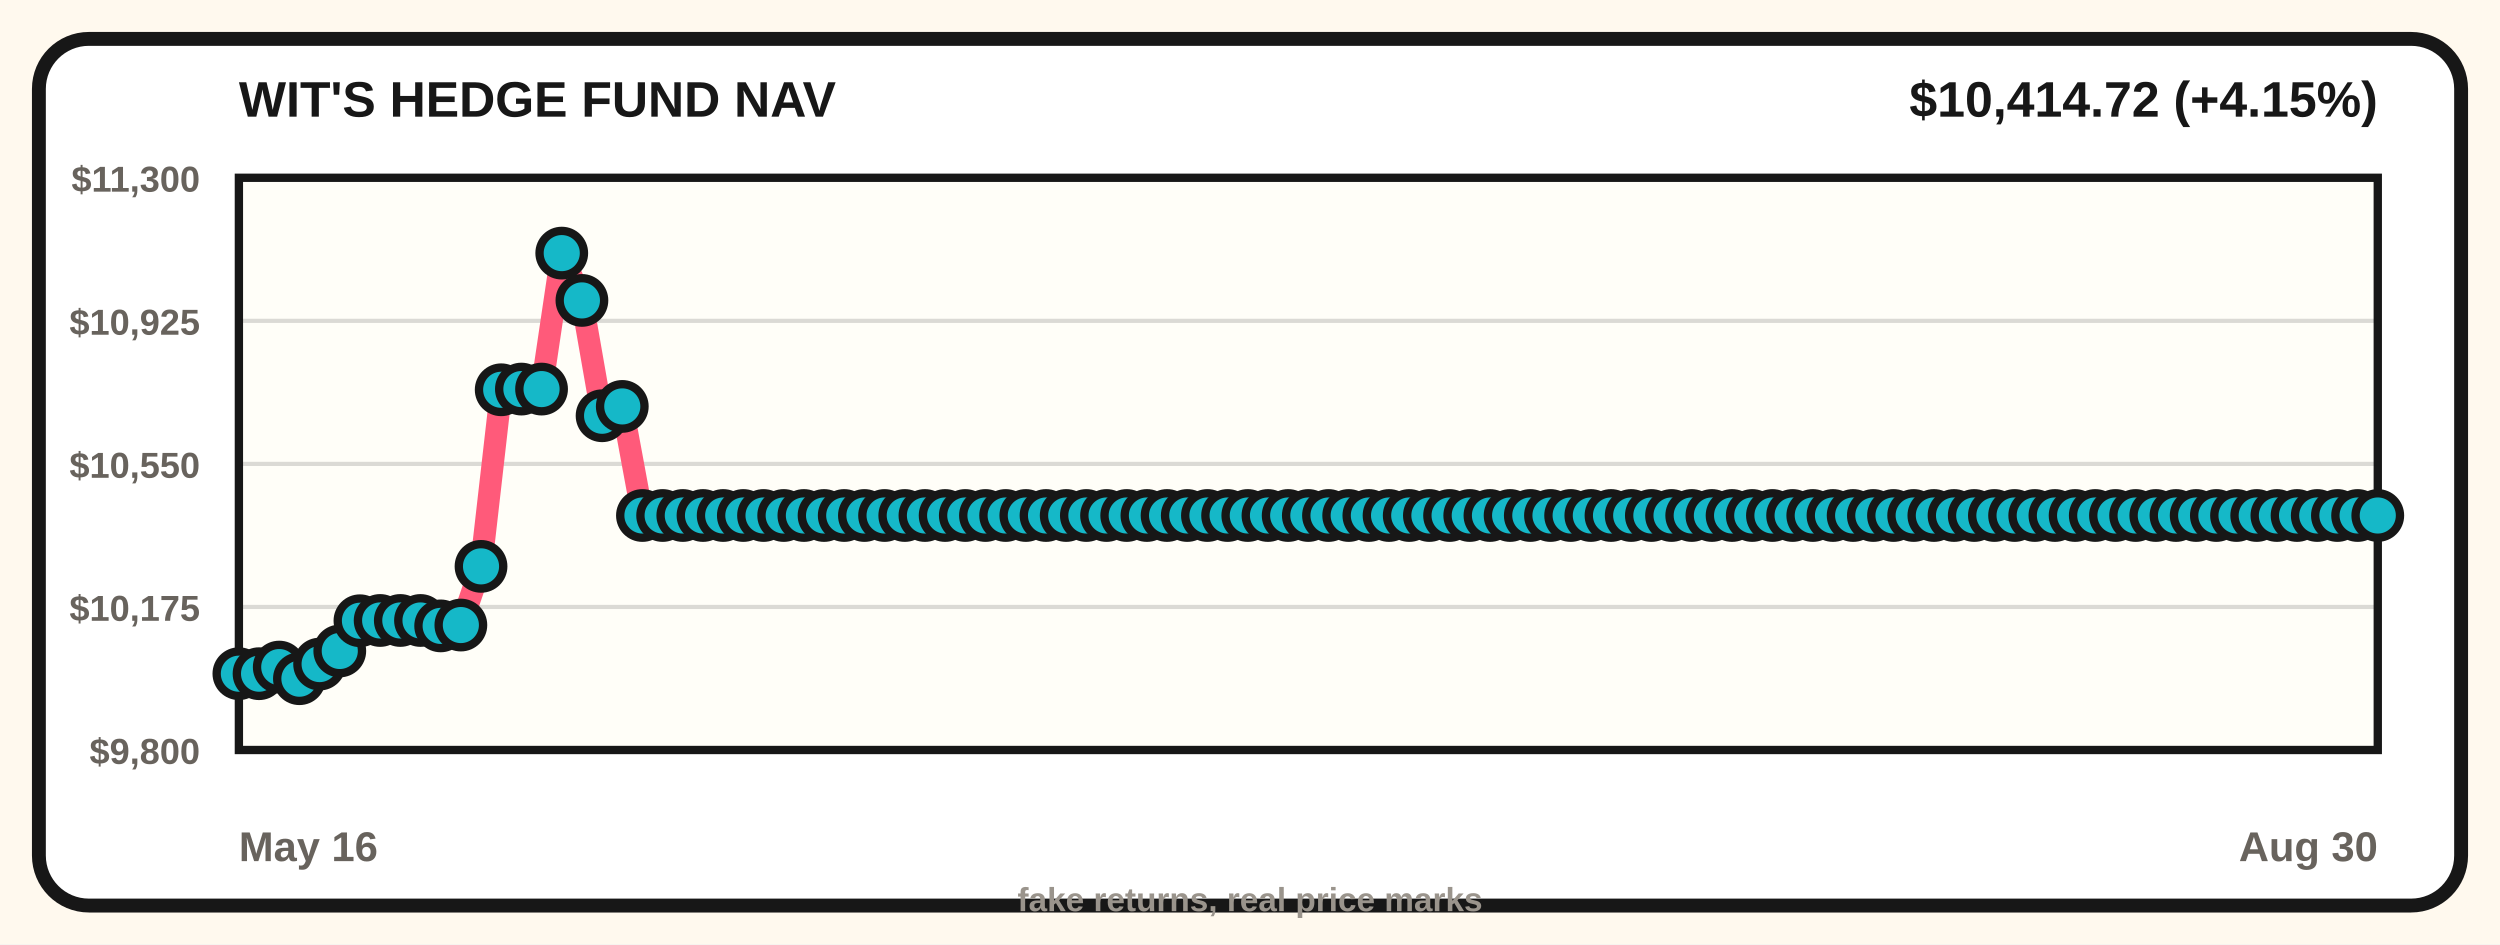
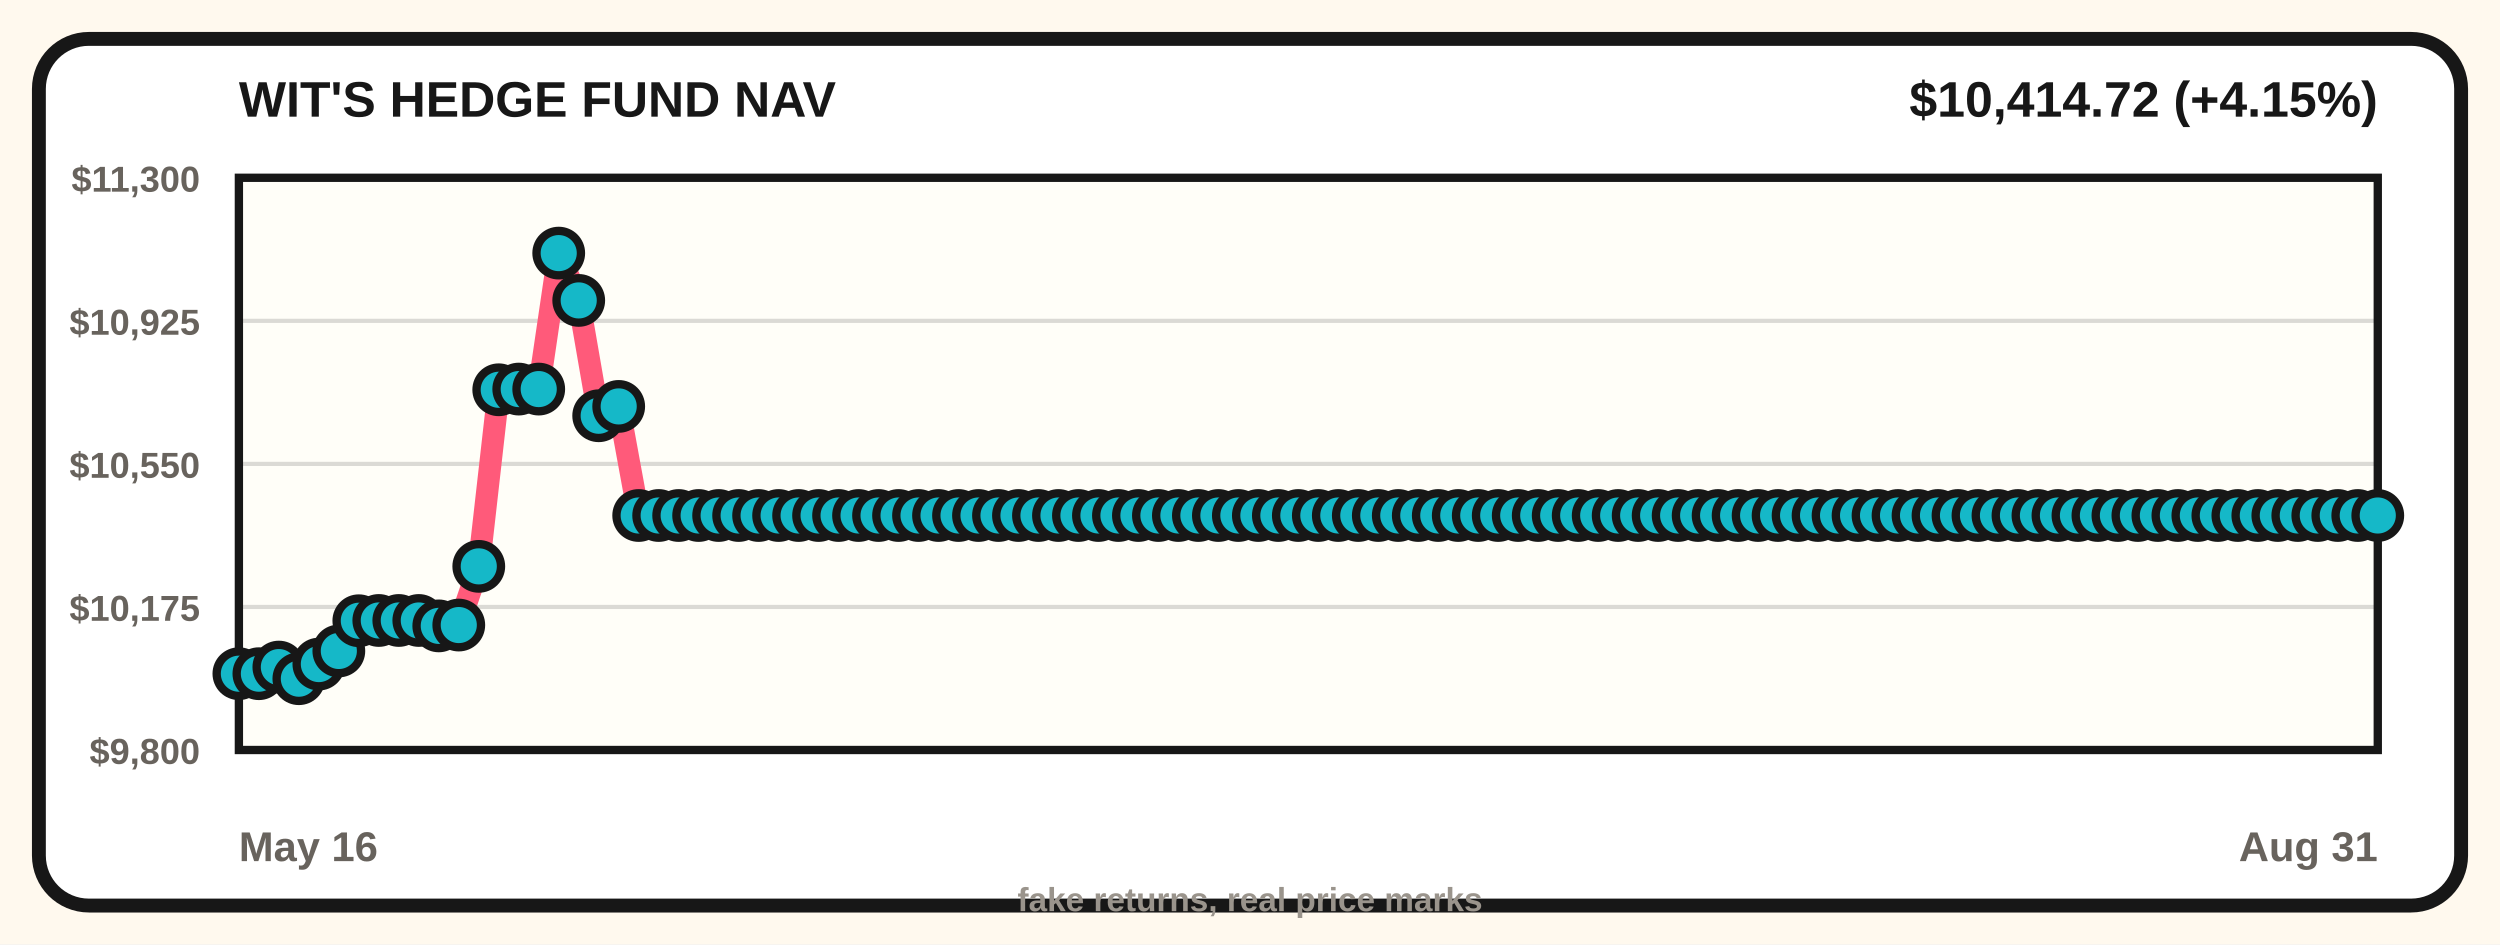
<svg xmlns="http://www.w3.org/2000/svg" width="900" height="340" viewBox="0 0 900 340" role="img" aria-label="Wit's Hedge Fund fake NAV chart">
  <rect width="900" height="340" fill="#fff9ee" />
  <rect x="14" y="14" width="872" height="312" rx="18" fill="#ffffff" stroke="#171717" stroke-width="5" />
  <rect x="86" y="64" width="770" height="206" fill="#fffef8" stroke="#171717" stroke-width="3" />
  <line x1="86" y1="270" x2="856" y2="270" stroke="#171717" stroke-width="1.5" opacity="0.16" />
  <text x="72" y="275" text-anchor="end" font-family="Arial, sans-serif" font-size="13" font-weight="800" fill="#68635d">$9,800</text>
  <line x1="86" y1="218.5" x2="856" y2="218.5" stroke="#171717" stroke-width="1.5" opacity="0.16" />
  <text x="72" y="223.5" text-anchor="end" font-family="Arial, sans-serif" font-size="13" font-weight="800" fill="#68635d">$10,175</text>
  <line x1="86" y1="167" x2="856" y2="167" stroke="#171717" stroke-width="1.5" opacity="0.16" />
  <text x="72" y="172" text-anchor="end" font-family="Arial, sans-serif" font-size="13" font-weight="800" fill="#68635d">$10,550</text>
  <line x1="86" y1="115.5" x2="856" y2="115.5" stroke="#171717" stroke-width="1.5" opacity="0.16" />
  <text x="72" y="120.5" text-anchor="end" font-family="Arial, sans-serif" font-size="13" font-weight="800" fill="#68635d">$10,925</text>
  <line x1="86" y1="64" x2="856" y2="64" stroke="#171717" stroke-width="1.5" opacity="0.16" />
  <text x="72" y="69" text-anchor="end" font-family="Arial, sans-serif" font-size="13" font-weight="800" fill="#68635d">$11,300</text>
-   <polyline points="86,242.53 93.26,242.53 100.53,240.15 107.79,244.33 115.06,239.07 122.32,234.35 129.58,223.47 136.85,223.37 144.11,223.37 151.38,223.37 158.64,225.32 165.91,225.02 173.17,203.89 180.43,140.32 187.7,140.07 194.96,140.07 202.23,91.12 209.49,108.15 216.75,149.67 224.02,146.31 231.28,185.58 238.55,185.58 245.81,185.58 253.08,185.58 260.34,185.58 267.6,185.58 274.87,185.58 282.13,185.58 289.4,185.58 296.66,185.58 303.92,185.58 311.19,185.58 318.45,185.58 325.72,185.58 332.98,185.58 340.25,185.58 347.51,185.58 354.77,185.58 362.04,185.58 369.3,185.58 376.57,185.58 383.83,185.58 391.09,185.58 398.36,185.58 405.62,185.58 412.89,185.58 420.15,185.58 427.42,185.58 434.68,185.58 441.94,185.58 449.21,185.58 456.47,185.58 463.74,185.58 471,185.58 478.26,185.58 485.53,185.58 492.79,185.58 500.06,185.58 507.32,185.58 514.58,185.58 521.85,185.58 529.11,185.58 536.38,185.58 543.64,185.58 550.91,185.58 558.17,185.58 565.43,185.58 572.7,185.58 579.96,185.58 587.23,185.58 594.49,185.58 601.75,185.58 609.02,185.58 616.28,185.58 623.55,185.58 630.81,185.58 638.08,185.58 645.34,185.58 652.6,185.58 659.87,185.58 667.13,185.58 674.4,185.58 681.66,185.58 688.92,185.58 696.19,185.58 703.45,185.58 710.72,185.58 717.98,185.58 725.25,185.58 732.51,185.58 739.77,185.58 747.04,185.58 754.3,185.58 761.57,185.58 768.83,185.58 776.09,185.58 783.36,185.58 790.62,185.58 797.89,185.58 805.15,185.58 812.42,185.58 819.68,185.58 826.94,185.58 834.21,185.58 841.47,185.58 848.74,185.58 856,185.58" fill="none" stroke="#ff5a7a" stroke-width="8" stroke-linecap="round" stroke-linejoin="round" />
+   <polyline points="86,242.53 93.2,242.53 100.39,240.15 107.59,244.33 114.79,239.07 121.98,234.35 129.18,223.47 136.37,223.37 143.57,223.37 150.77,223.37 157.96,225.32 165.16,225.02 172.36,203.89 179.55,140.32 186.75,140.07 193.94,140.07 201.14,91.12 208.34,108.15 215.53,149.67 222.73,146.31 229.93,185.58 237.12,185.58 244.32,185.58 251.51,185.58 258.71,185.58 265.91,185.58 273.1,185.58 280.3,185.58 287.5,185.58 294.69,185.58 301.89,185.58 309.08,185.58 316.28,185.58 323.48,185.58 330.67,185.58 337.87,185.58 345.07,185.58 352.26,185.58 359.46,185.58 366.65,185.58 373.85,185.58 381.05,185.58 388.24,185.58 395.44,185.58 402.64,185.58 409.83,185.58 417.03,185.58 424.22,185.58 431.42,185.58 438.62,185.58 445.81,185.58 453.01,185.58 460.21,185.58 467.4,185.58 474.6,185.58 481.79,185.58 488.99,185.58 496.19,185.58 503.38,185.58 510.58,185.58 517.78,185.58 524.97,185.58 532.17,185.58 539.36,185.58 546.56,185.58 553.76,185.58 560.95,185.58 568.15,185.58 575.35,185.58 582.54,185.58 589.74,185.58 596.93,185.58 604.13,185.58 611.33,185.58 618.52,185.58 625.72,185.58 632.92,185.58 640.11,185.58 647.31,185.58 654.5,185.58 661.7,185.58 668.9,185.58 676.09,185.58 683.29,185.58 690.49,185.58 697.68,185.58 704.88,185.58 712.07,185.58 719.27,185.58 726.47,185.58 733.66,185.58 740.86,185.58 748.06,185.58 755.25,185.58 762.45,185.58 769.64,185.58 776.84,185.58 784.04,185.58 791.23,185.58 798.43,185.58 805.63,185.58 812.82,185.58 820.02,185.58 827.21,185.58 834.41,185.58 841.61,185.58 848.8,185.58 856,185.58" fill="none" stroke="#ff5a7a" stroke-width="8" stroke-linecap="round" stroke-linejoin="round" />
  <circle cx="86" cy="242.53" r="8" fill="#15b8c8" stroke="#171717" stroke-width="3" />
-   <circle cx="93.26" cy="242.53" r="8" fill="#15b8c8" stroke="#171717" stroke-width="3" />
-   <circle cx="100.53" cy="240.15" r="8" fill="#15b8c8" stroke="#171717" stroke-width="3" />
-   <circle cx="107.79" cy="244.33" r="8" fill="#15b8c8" stroke="#171717" stroke-width="3" />
-   <circle cx="115.06" cy="239.07" r="8" fill="#15b8c8" stroke="#171717" stroke-width="3" />
-   <circle cx="122.32" cy="234.35" r="8" fill="#15b8c8" stroke="#171717" stroke-width="3" />
-   <circle cx="129.58" cy="223.47" r="8" fill="#15b8c8" stroke="#171717" stroke-width="3" />
-   <circle cx="136.85" cy="223.37" r="8" fill="#15b8c8" stroke="#171717" stroke-width="3" />
-   <circle cx="144.11" cy="223.37" r="8" fill="#15b8c8" stroke="#171717" stroke-width="3" />
-   <circle cx="151.38" cy="223.37" r="8" fill="#15b8c8" stroke="#171717" stroke-width="3" />
-   <circle cx="158.64" cy="225.32" r="8" fill="#15b8c8" stroke="#171717" stroke-width="3" />
-   <circle cx="165.91" cy="225.02" r="8" fill="#15b8c8" stroke="#171717" stroke-width="3" />
-   <circle cx="173.17" cy="203.89" r="8" fill="#15b8c8" stroke="#171717" stroke-width="3" />
-   <circle cx="180.43" cy="140.32" r="8" fill="#15b8c8" stroke="#171717" stroke-width="3" />
-   <circle cx="187.7" cy="140.07" r="8" fill="#15b8c8" stroke="#171717" stroke-width="3" />
-   <circle cx="194.96" cy="140.07" r="8" fill="#15b8c8" stroke="#171717" stroke-width="3" />
-   <circle cx="202.23" cy="91.12" r="8" fill="#15b8c8" stroke="#171717" stroke-width="3" />
-   <circle cx="209.49" cy="108.15" r="8" fill="#15b8c8" stroke="#171717" stroke-width="3" />
-   <circle cx="216.75" cy="149.67" r="8" fill="#15b8c8" stroke="#171717" stroke-width="3" />
-   <circle cx="224.02" cy="146.31" r="8" fill="#15b8c8" stroke="#171717" stroke-width="3" />
-   <circle cx="231.28" cy="185.58" r="8" fill="#15b8c8" stroke="#171717" stroke-width="3" />
-   <circle cx="238.55" cy="185.58" r="8" fill="#15b8c8" stroke="#171717" stroke-width="3" />
-   <circle cx="245.81" cy="185.58" r="8" fill="#15b8c8" stroke="#171717" stroke-width="3" />
-   <circle cx="253.08" cy="185.58" r="8" fill="#15b8c8" stroke="#171717" stroke-width="3" />
-   <circle cx="260.34" cy="185.58" r="8" fill="#15b8c8" stroke="#171717" stroke-width="3" />
-   <circle cx="267.6" cy="185.58" r="8" fill="#15b8c8" stroke="#171717" stroke-width="3" />
-   <circle cx="274.87" cy="185.58" r="8" fill="#15b8c8" stroke="#171717" stroke-width="3" />
-   <circle cx="282.13" cy="185.58" r="8" fill="#15b8c8" stroke="#171717" stroke-width="3" />
-   <circle cx="289.4" cy="185.58" r="8" fill="#15b8c8" stroke="#171717" stroke-width="3" />
-   <circle cx="296.66" cy="185.58" r="8" fill="#15b8c8" stroke="#171717" stroke-width="3" />
-   <circle cx="303.92" cy="185.58" r="8" fill="#15b8c8" stroke="#171717" stroke-width="3" />
-   <circle cx="311.19" cy="185.58" r="8" fill="#15b8c8" stroke="#171717" stroke-width="3" />
-   <circle cx="318.45" cy="185.58" r="8" fill="#15b8c8" stroke="#171717" stroke-width="3" />
-   <circle cx="325.72" cy="185.58" r="8" fill="#15b8c8" stroke="#171717" stroke-width="3" />
-   <circle cx="332.98" cy="185.58" r="8" fill="#15b8c8" stroke="#171717" stroke-width="3" />
-   <circle cx="340.25" cy="185.58" r="8" fill="#15b8c8" stroke="#171717" stroke-width="3" />
-   <circle cx="347.51" cy="185.58" r="8" fill="#15b8c8" stroke="#171717" stroke-width="3" />
-   <circle cx="354.77" cy="185.58" r="8" fill="#15b8c8" stroke="#171717" stroke-width="3" />
-   <circle cx="362.04" cy="185.58" r="8" fill="#15b8c8" stroke="#171717" stroke-width="3" />
-   <circle cx="369.3" cy="185.58" r="8" fill="#15b8c8" stroke="#171717" stroke-width="3" />
-   <circle cx="376.57" cy="185.58" r="8" fill="#15b8c8" stroke="#171717" stroke-width="3" />
-   <circle cx="383.83" cy="185.58" r="8" fill="#15b8c8" stroke="#171717" stroke-width="3" />
-   <circle cx="391.09" cy="185.58" r="8" fill="#15b8c8" stroke="#171717" stroke-width="3" />
-   <circle cx="398.36" cy="185.58" r="8" fill="#15b8c8" stroke="#171717" stroke-width="3" />
-   <circle cx="405.62" cy="185.58" r="8" fill="#15b8c8" stroke="#171717" stroke-width="3" />
-   <circle cx="412.89" cy="185.58" r="8" fill="#15b8c8" stroke="#171717" stroke-width="3" />
-   <circle cx="420.15" cy="185.58" r="8" fill="#15b8c8" stroke="#171717" stroke-width="3" />
-   <circle cx="427.42" cy="185.58" r="8" fill="#15b8c8" stroke="#171717" stroke-width="3" />
-   <circle cx="434.68" cy="185.58" r="8" fill="#15b8c8" stroke="#171717" stroke-width="3" />
-   <circle cx="441.94" cy="185.58" r="8" fill="#15b8c8" stroke="#171717" stroke-width="3" />
-   <circle cx="449.21" cy="185.58" r="8" fill="#15b8c8" stroke="#171717" stroke-width="3" />
-   <circle cx="456.47" cy="185.58" r="8" fill="#15b8c8" stroke="#171717" stroke-width="3" />
-   <circle cx="463.74" cy="185.58" r="8" fill="#15b8c8" stroke="#171717" stroke-width="3" />
-   <circle cx="471" cy="185.58" r="8" fill="#15b8c8" stroke="#171717" stroke-width="3" />
-   <circle cx="478.26" cy="185.58" r="8" fill="#15b8c8" stroke="#171717" stroke-width="3" />
-   <circle cx="485.53" cy="185.58" r="8" fill="#15b8c8" stroke="#171717" stroke-width="3" />
-   <circle cx="492.79" cy="185.58" r="8" fill="#15b8c8" stroke="#171717" stroke-width="3" />
-   <circle cx="500.06" cy="185.58" r="8" fill="#15b8c8" stroke="#171717" stroke-width="3" />
-   <circle cx="507.32" cy="185.58" r="8" fill="#15b8c8" stroke="#171717" stroke-width="3" />
-   <circle cx="514.58" cy="185.58" r="8" fill="#15b8c8" stroke="#171717" stroke-width="3" />
-   <circle cx="521.85" cy="185.58" r="8" fill="#15b8c8" stroke="#171717" stroke-width="3" />
-   <circle cx="529.11" cy="185.58" r="8" fill="#15b8c8" stroke="#171717" stroke-width="3" />
-   <circle cx="536.38" cy="185.58" r="8" fill="#15b8c8" stroke="#171717" stroke-width="3" />
-   <circle cx="543.64" cy="185.58" r="8" fill="#15b8c8" stroke="#171717" stroke-width="3" />
-   <circle cx="550.91" cy="185.58" r="8" fill="#15b8c8" stroke="#171717" stroke-width="3" />
-   <circle cx="558.17" cy="185.58" r="8" fill="#15b8c8" stroke="#171717" stroke-width="3" />
-   <circle cx="565.43" cy="185.58" r="8" fill="#15b8c8" stroke="#171717" stroke-width="3" />
-   <circle cx="572.7" cy="185.58" r="8" fill="#15b8c8" stroke="#171717" stroke-width="3" />
-   <circle cx="579.96" cy="185.58" r="8" fill="#15b8c8" stroke="#171717" stroke-width="3" />
-   <circle cx="587.23" cy="185.58" r="8" fill="#15b8c8" stroke="#171717" stroke-width="3" />
-   <circle cx="594.49" cy="185.58" r="8" fill="#15b8c8" stroke="#171717" stroke-width="3" />
-   <circle cx="601.75" cy="185.58" r="8" fill="#15b8c8" stroke="#171717" stroke-width="3" />
-   <circle cx="609.02" cy="185.58" r="8" fill="#15b8c8" stroke="#171717" stroke-width="3" />
-   <circle cx="616.28" cy="185.58" r="8" fill="#15b8c8" stroke="#171717" stroke-width="3" />
-   <circle cx="623.55" cy="185.58" r="8" fill="#15b8c8" stroke="#171717" stroke-width="3" />
-   <circle cx="630.81" cy="185.58" r="8" fill="#15b8c8" stroke="#171717" stroke-width="3" />
-   <circle cx="638.08" cy="185.58" r="8" fill="#15b8c8" stroke="#171717" stroke-width="3" />
-   <circle cx="645.34" cy="185.58" r="8" fill="#15b8c8" stroke="#171717" stroke-width="3" />
-   <circle cx="652.6" cy="185.58" r="8" fill="#15b8c8" stroke="#171717" stroke-width="3" />
-   <circle cx="659.87" cy="185.58" r="8" fill="#15b8c8" stroke="#171717" stroke-width="3" />
-   <circle cx="667.13" cy="185.58" r="8" fill="#15b8c8" stroke="#171717" stroke-width="3" />
-   <circle cx="674.4" cy="185.58" r="8" fill="#15b8c8" stroke="#171717" stroke-width="3" />
-   <circle cx="681.66" cy="185.58" r="8" fill="#15b8c8" stroke="#171717" stroke-width="3" />
-   <circle cx="688.92" cy="185.58" r="8" fill="#15b8c8" stroke="#171717" stroke-width="3" />
-   <circle cx="696.19" cy="185.58" r="8" fill="#15b8c8" stroke="#171717" stroke-width="3" />
-   <circle cx="703.45" cy="185.58" r="8" fill="#15b8c8" stroke="#171717" stroke-width="3" />
-   <circle cx="710.72" cy="185.58" r="8" fill="#15b8c8" stroke="#171717" stroke-width="3" />
-   <circle cx="717.98" cy="185.58" r="8" fill="#15b8c8" stroke="#171717" stroke-width="3" />
-   <circle cx="725.25" cy="185.58" r="8" fill="#15b8c8" stroke="#171717" stroke-width="3" />
-   <circle cx="732.51" cy="185.58" r="8" fill="#15b8c8" stroke="#171717" stroke-width="3" />
-   <circle cx="739.77" cy="185.58" r="8" fill="#15b8c8" stroke="#171717" stroke-width="3" />
-   <circle cx="747.04" cy="185.58" r="8" fill="#15b8c8" stroke="#171717" stroke-width="3" />
-   <circle cx="754.3" cy="185.58" r="8" fill="#15b8c8" stroke="#171717" stroke-width="3" />
-   <circle cx="761.57" cy="185.58" r="8" fill="#15b8c8" stroke="#171717" stroke-width="3" />
-   <circle cx="768.83" cy="185.58" r="8" fill="#15b8c8" stroke="#171717" stroke-width="3" />
-   <circle cx="776.09" cy="185.58" r="8" fill="#15b8c8" stroke="#171717" stroke-width="3" />
-   <circle cx="783.36" cy="185.58" r="8" fill="#15b8c8" stroke="#171717" stroke-width="3" />
-   <circle cx="790.62" cy="185.58" r="8" fill="#15b8c8" stroke="#171717" stroke-width="3" />
-   <circle cx="797.89" cy="185.58" r="8" fill="#15b8c8" stroke="#171717" stroke-width="3" />
-   <circle cx="805.15" cy="185.58" r="8" fill="#15b8c8" stroke="#171717" stroke-width="3" />
-   <circle cx="812.42" cy="185.58" r="8" fill="#15b8c8" stroke="#171717" stroke-width="3" />
-   <circle cx="819.68" cy="185.58" r="8" fill="#15b8c8" stroke="#171717" stroke-width="3" />
-   <circle cx="826.94" cy="185.58" r="8" fill="#15b8c8" stroke="#171717" stroke-width="3" />
-   <circle cx="834.21" cy="185.58" r="8" fill="#15b8c8" stroke="#171717" stroke-width="3" />
-   <circle cx="841.47" cy="185.58" r="8" fill="#15b8c8" stroke="#171717" stroke-width="3" />
-   <circle cx="848.74" cy="185.58" r="8" fill="#15b8c8" stroke="#171717" stroke-width="3" />
+   <circle cx="93.2" cy="242.53" r="8" fill="#15b8c8" stroke="#171717" stroke-width="3" />
+   <circle cx="100.39" cy="240.15" r="8" fill="#15b8c8" stroke="#171717" stroke-width="3" />
+   <circle cx="107.59" cy="244.33" r="8" fill="#15b8c8" stroke="#171717" stroke-width="3" />
+   <circle cx="114.79" cy="239.07" r="8" fill="#15b8c8" stroke="#171717" stroke-width="3" />
+   <circle cx="121.98" cy="234.35" r="8" fill="#15b8c8" stroke="#171717" stroke-width="3" />
+   <circle cx="129.18" cy="223.47" r="8" fill="#15b8c8" stroke="#171717" stroke-width="3" />
+   <circle cx="136.37" cy="223.37" r="8" fill="#15b8c8" stroke="#171717" stroke-width="3" />
+   <circle cx="143.57" cy="223.37" r="8" fill="#15b8c8" stroke="#171717" stroke-width="3" />
+   <circle cx="150.77" cy="223.37" r="8" fill="#15b8c8" stroke="#171717" stroke-width="3" />
+   <circle cx="157.96" cy="225.32" r="8" fill="#15b8c8" stroke="#171717" stroke-width="3" />
+   <circle cx="165.16" cy="225.02" r="8" fill="#15b8c8" stroke="#171717" stroke-width="3" />
+   <circle cx="172.36" cy="203.89" r="8" fill="#15b8c8" stroke="#171717" stroke-width="3" />
+   <circle cx="179.55" cy="140.32" r="8" fill="#15b8c8" stroke="#171717" stroke-width="3" />
+   <circle cx="186.75" cy="140.07" r="8" fill="#15b8c8" stroke="#171717" stroke-width="3" />
+   <circle cx="193.94" cy="140.07" r="8" fill="#15b8c8" stroke="#171717" stroke-width="3" />
+   <circle cx="201.14" cy="91.12" r="8" fill="#15b8c8" stroke="#171717" stroke-width="3" />
+   <circle cx="208.34" cy="108.15" r="8" fill="#15b8c8" stroke="#171717" stroke-width="3" />
+   <circle cx="215.53" cy="149.67" r="8" fill="#15b8c8" stroke="#171717" stroke-width="3" />
+   <circle cx="222.73" cy="146.31" r="8" fill="#15b8c8" stroke="#171717" stroke-width="3" />
+   <circle cx="229.93" cy="185.58" r="8" fill="#15b8c8" stroke="#171717" stroke-width="3" />
+   <circle cx="237.12" cy="185.58" r="8" fill="#15b8c8" stroke="#171717" stroke-width="3" />
+   <circle cx="244.32" cy="185.58" r="8" fill="#15b8c8" stroke="#171717" stroke-width="3" />
+   <circle cx="251.51" cy="185.58" r="8" fill="#15b8c8" stroke="#171717" stroke-width="3" />
+   <circle cx="258.71" cy="185.58" r="8" fill="#15b8c8" stroke="#171717" stroke-width="3" />
+   <circle cx="265.91" cy="185.58" r="8" fill="#15b8c8" stroke="#171717" stroke-width="3" />
+   <circle cx="273.1" cy="185.58" r="8" fill="#15b8c8" stroke="#171717" stroke-width="3" />
+   <circle cx="280.3" cy="185.58" r="8" fill="#15b8c8" stroke="#171717" stroke-width="3" />
+   <circle cx="287.5" cy="185.58" r="8" fill="#15b8c8" stroke="#171717" stroke-width="3" />
+   <circle cx="294.69" cy="185.58" r="8" fill="#15b8c8" stroke="#171717" stroke-width="3" />
+   <circle cx="301.89" cy="185.58" r="8" fill="#15b8c8" stroke="#171717" stroke-width="3" />
+   <circle cx="309.08" cy="185.58" r="8" fill="#15b8c8" stroke="#171717" stroke-width="3" />
+   <circle cx="316.28" cy="185.58" r="8" fill="#15b8c8" stroke="#171717" stroke-width="3" />
+   <circle cx="323.48" cy="185.58" r="8" fill="#15b8c8" stroke="#171717" stroke-width="3" />
+   <circle cx="330.67" cy="185.58" r="8" fill="#15b8c8" stroke="#171717" stroke-width="3" />
+   <circle cx="337.87" cy="185.58" r="8" fill="#15b8c8" stroke="#171717" stroke-width="3" />
+   <circle cx="345.07" cy="185.58" r="8" fill="#15b8c8" stroke="#171717" stroke-width="3" />
+   <circle cx="352.26" cy="185.58" r="8" fill="#15b8c8" stroke="#171717" stroke-width="3" />
+   <circle cx="359.46" cy="185.58" r="8" fill="#15b8c8" stroke="#171717" stroke-width="3" />
+   <circle cx="366.65" cy="185.58" r="8" fill="#15b8c8" stroke="#171717" stroke-width="3" />
+   <circle cx="373.85" cy="185.58" r="8" fill="#15b8c8" stroke="#171717" stroke-width="3" />
+   <circle cx="381.05" cy="185.58" r="8" fill="#15b8c8" stroke="#171717" stroke-width="3" />
+   <circle cx="388.24" cy="185.58" r="8" fill="#15b8c8" stroke="#171717" stroke-width="3" />
+   <circle cx="395.44" cy="185.58" r="8" fill="#15b8c8" stroke="#171717" stroke-width="3" />
+   <circle cx="402.64" cy="185.58" r="8" fill="#15b8c8" stroke="#171717" stroke-width="3" />
+   <circle cx="409.83" cy="185.58" r="8" fill="#15b8c8" stroke="#171717" stroke-width="3" />
+   <circle cx="417.03" cy="185.58" r="8" fill="#15b8c8" stroke="#171717" stroke-width="3" />
+   <circle cx="424.22" cy="185.58" r="8" fill="#15b8c8" stroke="#171717" stroke-width="3" />
+   <circle cx="431.42" cy="185.58" r="8" fill="#15b8c8" stroke="#171717" stroke-width="3" />
+   <circle cx="438.62" cy="185.58" r="8" fill="#15b8c8" stroke="#171717" stroke-width="3" />
+   <circle cx="445.81" cy="185.58" r="8" fill="#15b8c8" stroke="#171717" stroke-width="3" />
+   <circle cx="453.01" cy="185.58" r="8" fill="#15b8c8" stroke="#171717" stroke-width="3" />
+   <circle cx="460.21" cy="185.58" r="8" fill="#15b8c8" stroke="#171717" stroke-width="3" />
+   <circle cx="467.4" cy="185.58" r="8" fill="#15b8c8" stroke="#171717" stroke-width="3" />
+   <circle cx="474.6" cy="185.58" r="8" fill="#15b8c8" stroke="#171717" stroke-width="3" />
+   <circle cx="481.79" cy="185.58" r="8" fill="#15b8c8" stroke="#171717" stroke-width="3" />
+   <circle cx="488.99" cy="185.58" r="8" fill="#15b8c8" stroke="#171717" stroke-width="3" />
+   <circle cx="496.19" cy="185.58" r="8" fill="#15b8c8" stroke="#171717" stroke-width="3" />
+   <circle cx="503.38" cy="185.58" r="8" fill="#15b8c8" stroke="#171717" stroke-width="3" />
+   <circle cx="510.58" cy="185.58" r="8" fill="#15b8c8" stroke="#171717" stroke-width="3" />
+   <circle cx="517.78" cy="185.58" r="8" fill="#15b8c8" stroke="#171717" stroke-width="3" />
+   <circle cx="524.97" cy="185.58" r="8" fill="#15b8c8" stroke="#171717" stroke-width="3" />
+   <circle cx="532.17" cy="185.58" r="8" fill="#15b8c8" stroke="#171717" stroke-width="3" />
+   <circle cx="539.36" cy="185.58" r="8" fill="#15b8c8" stroke="#171717" stroke-width="3" />
+   <circle cx="546.56" cy="185.58" r="8" fill="#15b8c8" stroke="#171717" stroke-width="3" />
+   <circle cx="553.76" cy="185.58" r="8" fill="#15b8c8" stroke="#171717" stroke-width="3" />
+   <circle cx="560.95" cy="185.58" r="8" fill="#15b8c8" stroke="#171717" stroke-width="3" />
+   <circle cx="568.15" cy="185.58" r="8" fill="#15b8c8" stroke="#171717" stroke-width="3" />
+   <circle cx="575.35" cy="185.58" r="8" fill="#15b8c8" stroke="#171717" stroke-width="3" />
+   <circle cx="582.54" cy="185.58" r="8" fill="#15b8c8" stroke="#171717" stroke-width="3" />
+   <circle cx="589.74" cy="185.58" r="8" fill="#15b8c8" stroke="#171717" stroke-width="3" />
+   <circle cx="596.93" cy="185.58" r="8" fill="#15b8c8" stroke="#171717" stroke-width="3" />
+   <circle cx="604.13" cy="185.58" r="8" fill="#15b8c8" stroke="#171717" stroke-width="3" />
+   <circle cx="611.33" cy="185.58" r="8" fill="#15b8c8" stroke="#171717" stroke-width="3" />
+   <circle cx="618.52" cy="185.58" r="8" fill="#15b8c8" stroke="#171717" stroke-width="3" />
+   <circle cx="625.72" cy="185.58" r="8" fill="#15b8c8" stroke="#171717" stroke-width="3" />
+   <circle cx="632.92" cy="185.58" r="8" fill="#15b8c8" stroke="#171717" stroke-width="3" />
+   <circle cx="640.11" cy="185.58" r="8" fill="#15b8c8" stroke="#171717" stroke-width="3" />
+   <circle cx="647.31" cy="185.58" r="8" fill="#15b8c8" stroke="#171717" stroke-width="3" />
+   <circle cx="654.5" cy="185.58" r="8" fill="#15b8c8" stroke="#171717" stroke-width="3" />
+   <circle cx="661.7" cy="185.58" r="8" fill="#15b8c8" stroke="#171717" stroke-width="3" />
+   <circle cx="668.9" cy="185.58" r="8" fill="#15b8c8" stroke="#171717" stroke-width="3" />
+   <circle cx="676.09" cy="185.58" r="8" fill="#15b8c8" stroke="#171717" stroke-width="3" />
+   <circle cx="683.29" cy="185.58" r="8" fill="#15b8c8" stroke="#171717" stroke-width="3" />
+   <circle cx="690.49" cy="185.58" r="8" fill="#15b8c8" stroke="#171717" stroke-width="3" />
+   <circle cx="697.68" cy="185.58" r="8" fill="#15b8c8" stroke="#171717" stroke-width="3" />
+   <circle cx="704.88" cy="185.58" r="8" fill="#15b8c8" stroke="#171717" stroke-width="3" />
+   <circle cx="712.07" cy="185.58" r="8" fill="#15b8c8" stroke="#171717" stroke-width="3" />
+   <circle cx="719.27" cy="185.58" r="8" fill="#15b8c8" stroke="#171717" stroke-width="3" />
+   <circle cx="726.47" cy="185.58" r="8" fill="#15b8c8" stroke="#171717" stroke-width="3" />
+   <circle cx="733.66" cy="185.58" r="8" fill="#15b8c8" stroke="#171717" stroke-width="3" />
+   <circle cx="740.86" cy="185.58" r="8" fill="#15b8c8" stroke="#171717" stroke-width="3" />
+   <circle cx="748.06" cy="185.58" r="8" fill="#15b8c8" stroke="#171717" stroke-width="3" />
+   <circle cx="755.25" cy="185.58" r="8" fill="#15b8c8" stroke="#171717" stroke-width="3" />
+   <circle cx="762.45" cy="185.58" r="8" fill="#15b8c8" stroke="#171717" stroke-width="3" />
+   <circle cx="769.64" cy="185.58" r="8" fill="#15b8c8" stroke="#171717" stroke-width="3" />
+   <circle cx="776.84" cy="185.58" r="8" fill="#15b8c8" stroke="#171717" stroke-width="3" />
+   <circle cx="784.04" cy="185.58" r="8" fill="#15b8c8" stroke="#171717" stroke-width="3" />
+   <circle cx="791.23" cy="185.58" r="8" fill="#15b8c8" stroke="#171717" stroke-width="3" />
+   <circle cx="798.43" cy="185.58" r="8" fill="#15b8c8" stroke="#171717" stroke-width="3" />
+   <circle cx="805.63" cy="185.58" r="8" fill="#15b8c8" stroke="#171717" stroke-width="3" />
+   <circle cx="812.82" cy="185.58" r="8" fill="#15b8c8" stroke="#171717" stroke-width="3" />
+   <circle cx="820.02" cy="185.58" r="8" fill="#15b8c8" stroke="#171717" stroke-width="3" />
+   <circle cx="827.21" cy="185.58" r="8" fill="#15b8c8" stroke="#171717" stroke-width="3" />
+   <circle cx="834.41" cy="185.58" r="8" fill="#15b8c8" stroke="#171717" stroke-width="3" />
+   <circle cx="841.61" cy="185.58" r="8" fill="#15b8c8" stroke="#171717" stroke-width="3" />
+   <circle cx="848.8" cy="185.58" r="8" fill="#15b8c8" stroke="#171717" stroke-width="3" />
  <circle cx="856" cy="185.58" r="8" fill="#15b8c8" stroke="#171717" stroke-width="3" />
  <text x="86" y="42" font-family="Arial, sans-serif" font-size="18" font-weight="900" fill="#171717">WIT'S HEDGE FUND NAV</text>
  <text x="856" y="42" text-anchor="end" font-family="Arial, sans-serif" font-size="18" font-weight="900" fill="#171717">$10,414.72 (+4.15%)</text>
  <text x="86" y="310" text-anchor="start" font-family="Arial, sans-serif" font-size="15" font-weight="900" fill="#68635d">May 16</text>
-   <text x="856" y="310" text-anchor="end" font-family="Arial, sans-serif" font-size="15" font-weight="900" fill="#68635d">Aug 30</text>
+   <text x="856" y="310" text-anchor="end" font-family="Arial, sans-serif" font-size="15" font-weight="900" fill="#68635d">Aug 31</text>
  <text x="450" y="328" text-anchor="middle" font-family="Arial, sans-serif" font-size="12" font-weight="800" fill="#9a948c">fake returns, real price marks</text>
</svg>
